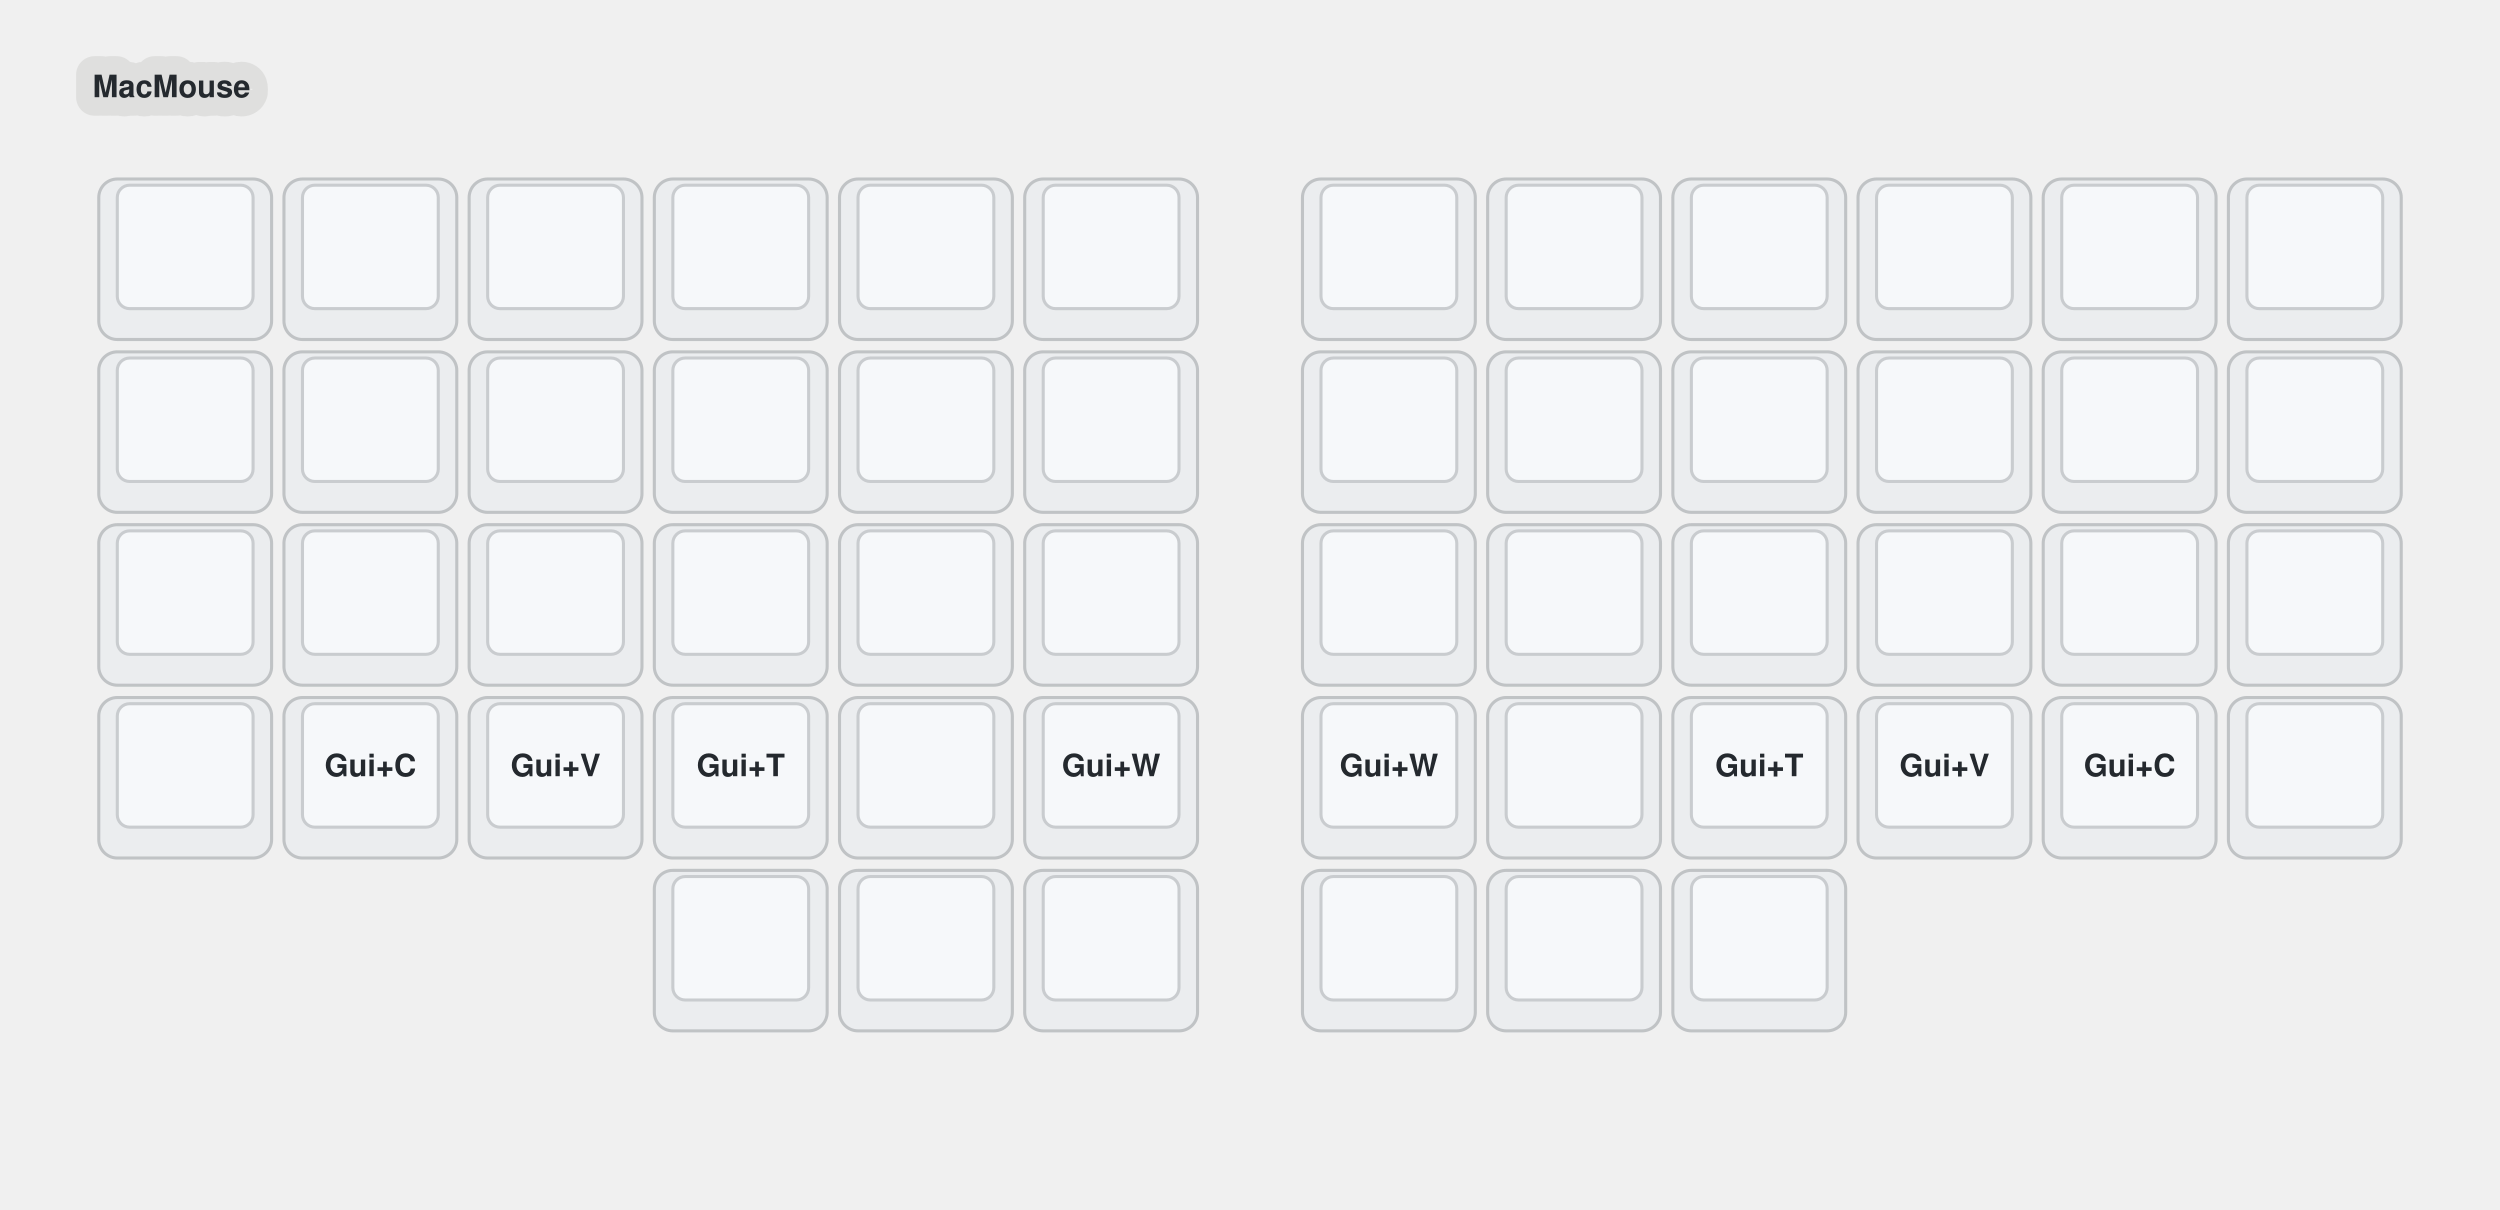
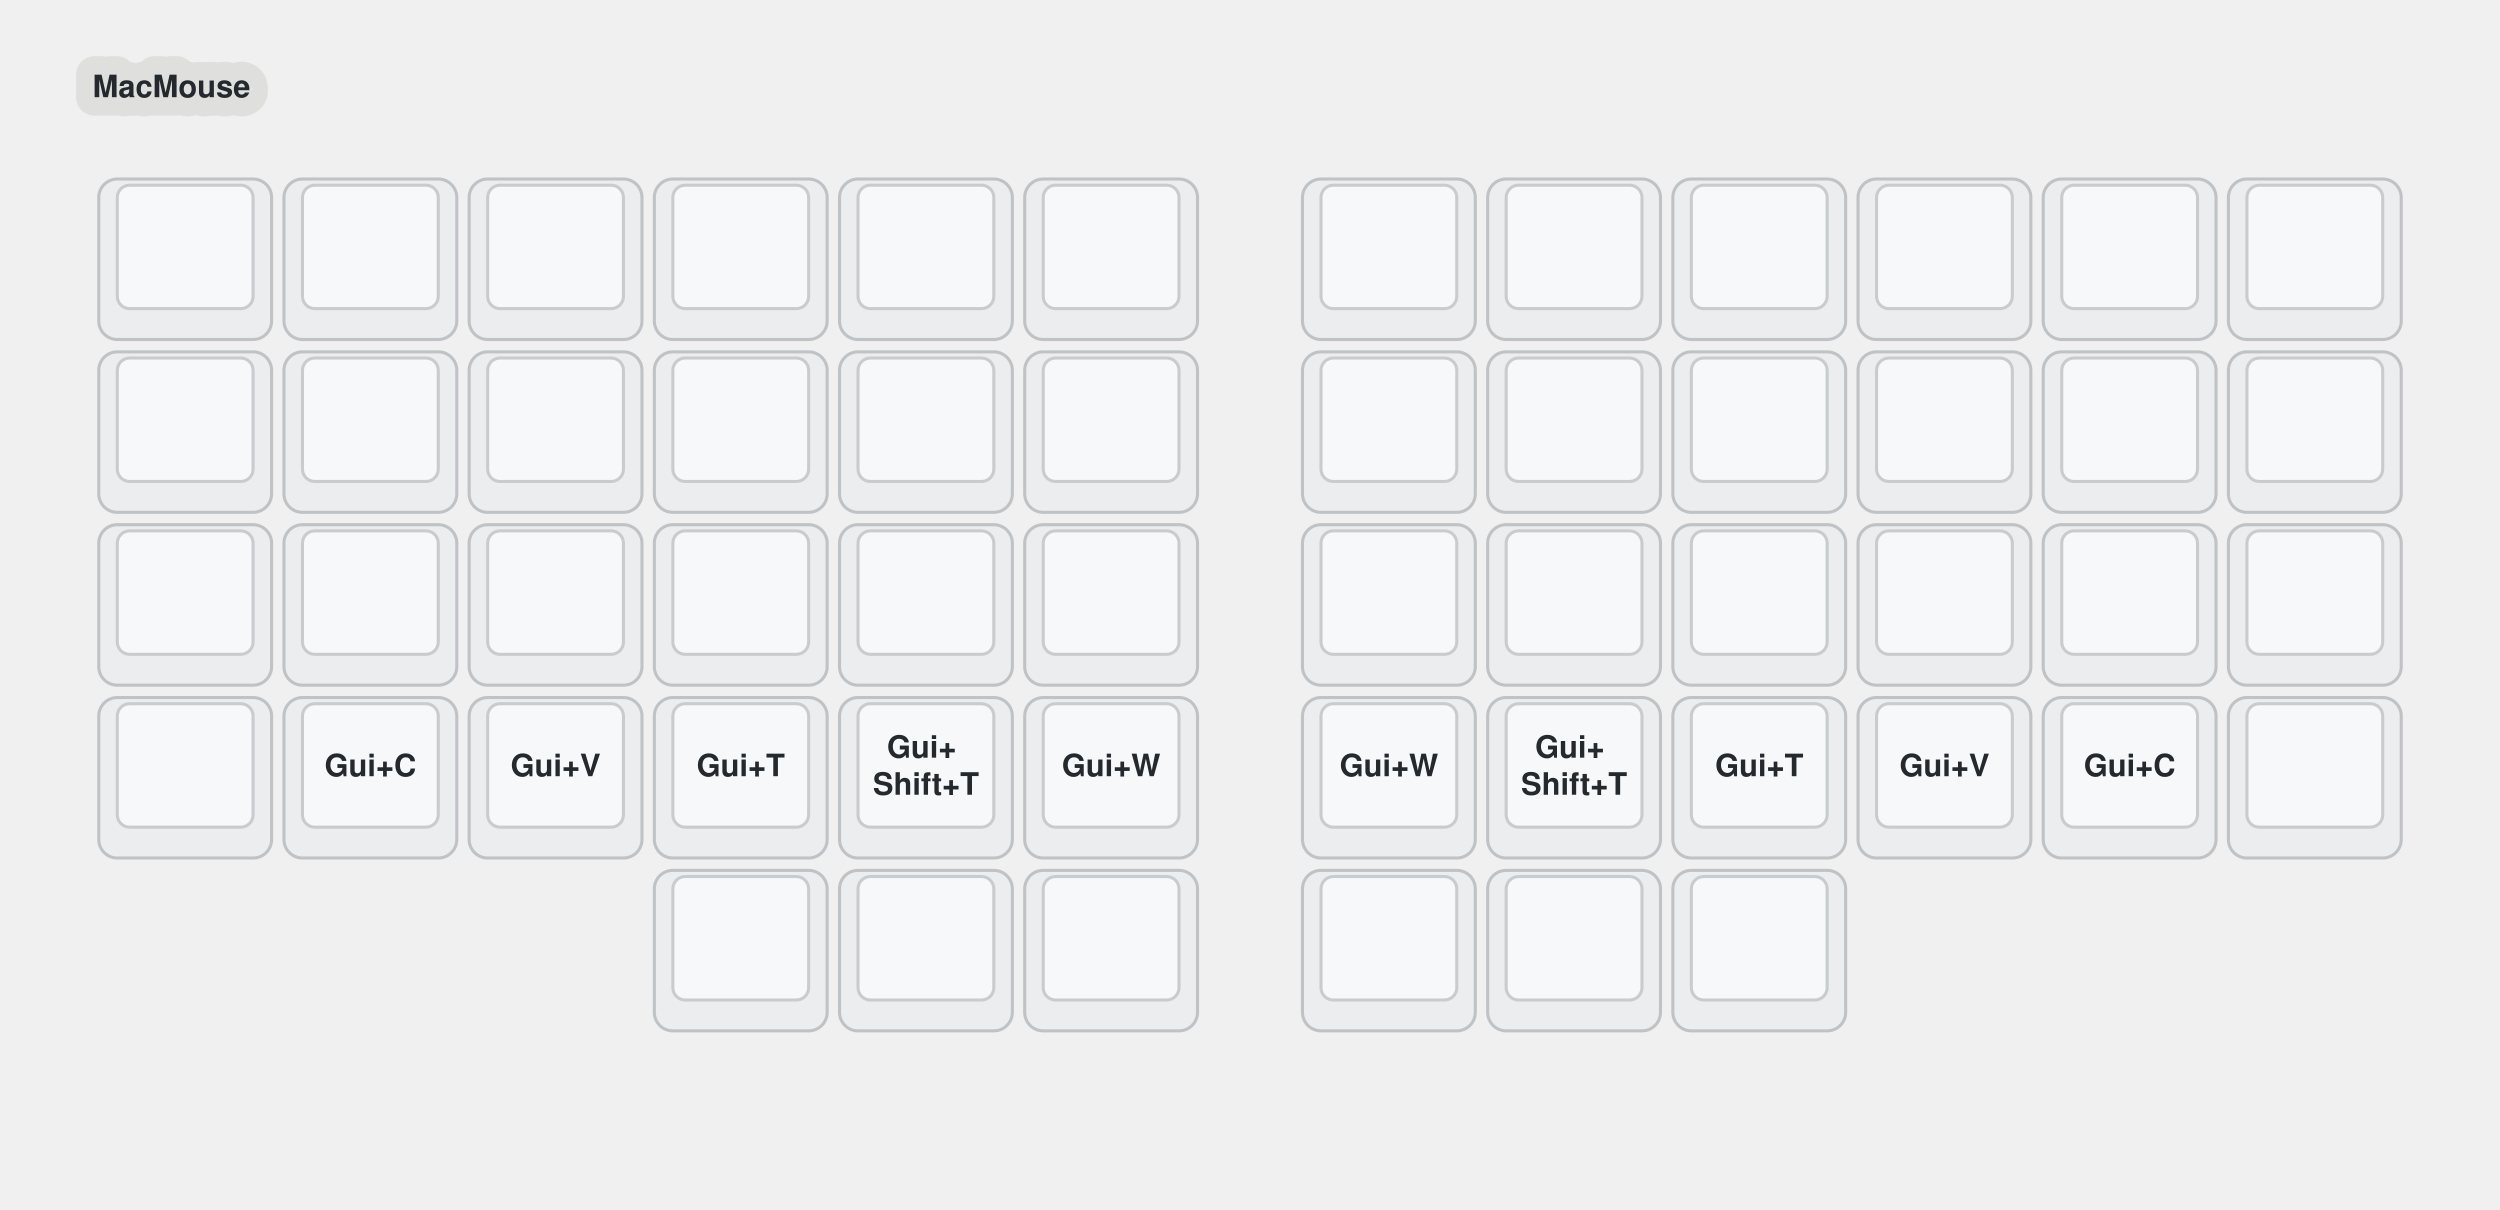
<svg xmlns="http://www.w3.org/2000/svg" xmlns:xlink="http://www.w3.org/1999/xlink" width="810" height="392" viewBox="0 0 810 392" class="keymap">
  <defs>/* start glyphs */
- <svg id="mdi:apple-keyboard-shift">
-       <svg id="mdi-apple-keyboard-shift" viewBox="0 0 24 24">
-         <path d="M15,18V12H17.17L12,6.83L6.83,12H9V18H15M12,4L22,14H17V20H7V14H2L12,4Z" />
-       </svg>
-     </svg>
-     <svg id="mdi:transfer">
+ <svg id="mdi:transfer">
      <svg id="mdi-transfer" viewBox="0 0 24 24">
        <path d="M8 4A2 2 0 0 0 6 6V10H8V6H16V9H13.5L17 12.5L20.5 9H18V6A2 2 0 0 0 16 4H8M3 12V14H11V12H3M3 15V17H11V15H3M13 15V17H21V15H13M3 18V20H11V18H3M13 18V20H21V18H13Z" />
      </svg>
    </svg>
  </defs>/* end glyphs */
<style>/* inherit to force styles through use tags */
svg path {
    fill: inherit;
}

/* font and background color specifications */
svg.keymap {
    font-family: SFMono-Regular,Consolas,Liberation Mono,Menlo,monospace;
    font-size: 14px;
    font-kerning: normal;
    text-rendering: optimizeLegibility;
    fill: #24292e;
}

/* default key styling */
rect.key {
    fill: #f6f8fa;
}

rect.key, rect.combo {
    stroke: #c9cccf;
    stroke-width: 1;
}

/* default key side styling, only used is draw_key_sides is set */
rect.side {
    filter: brightness(90%);
}

/* color accent for combo boxes */
rect.combo, rect.combo-separate {
    fill: #cdf;
}

/* color accent for held keys */
rect.held, rect.combo.held {
    fill: #fdd;
}

/* color accent for ghost (optional) keys */
rect.ghost, rect.combo.ghost {
    stroke-dasharray: 4, 4;
    stroke-width: 2;
}

text {
    text-anchor: middle;
    dominant-baseline: middle;
}

/* styling for layer labels */
text.label {
    font-weight: bold;
    text-anchor: start;
    stroke: white;
    stroke-width: 4;
    paint-order: stroke;
}

/* styling for optional footer */
text.footer {
    text-anchor: end;
    dominant-baseline: auto;
    stroke: white;
    stroke-width: 4;
    paint-order: stroke;
}

/* styling for combo tap, and key non-tap label text */
text.combo, text.hold, text.shifted, text.left, text.right, text.tl, text.tr, text.bl, text.br {
    font-size: 11px;
}

text.hold, text.bl, text.br {
    text-anchor: middle;
    dominant-baseline: auto;
}

text.shifted, text.tl, text.tr {
    text-anchor: middle;
    dominant-baseline: hanging;
}

text.left, text.tl, text.bl {
    text-anchor: start;
}

text.right, text.tr, text.br {
    text-anchor: end;
}

text.layer-activator {
    text-decoration: underline;
}

/* styling for hold/shifted label text in combo box */
text.combo.hold, text.combo.shifted, text.combo.left, text.combo.right {
    font-size: 8px;
}

/* lighter symbol for transparent keys */
text.trans {
    fill: #7b7e81;
}

/* styling for combo dendrons */
path.combo {
    stroke-width: 1;
    stroke: gray;
    fill: none;
}

/* Start Tabler Icons Cleanup */
/* cannot use height/width with glyphs */
.icon-tabler &gt; path {
    fill: inherit;
    stroke: inherit;
    stroke-width: 2;
}
/* hide tabler's default box */
.icon-tabler &gt; path[stroke="none"][fill="none"] {
    visibility: hidden;
}
/* End Tabler Icons Cleanup */

svg.keymap {
  font-family: Helvetica Neue, Helvetica, Arial, sans-serif;
  font-size: 10px;
  font-weight: bold;
}

text.label {
  stroke: #dfdfde;
  stroke-width: 12;
  stroke-linejoin: round;
}

rect.combo, rect.combo-separate {
  opacity: 0.95;
  stroke: #c9cccf;
  stroke-width: 0.5;
  fill: #d7eaed;
}
path.combo {
  stroke-dasharray: 4, 4;
  stroke-opacity: 0.3;
}

rect.held, rect.combo.held {
  fill: #ebdada;
}

.trans.tap, .ghost.tap {
  opacity: 0.5;
}

.shifted {
  translate: -9px 3px;
  opacity: 0.3;
}

.toggle.shifted {
  translate: -12px 17px;
  opacity: 1.0;
}
.toggle.hold {
  translate: 12px -25px;
}

.text_with_symbol.tap {
  translate: -1px 1px;
}
.text_with_symbol.shifted {
  translate: 8px 13px;
  font-size: 8px;
  opacity: 1.0;
}

.combo.text_with_symbol.tap {
  translate: -1px 1px;
}
.combo.text_with_symbol.shifted {
  translate: 7px 5px;
  font-size: 8px;
  opacity: 1.0;
}
</style>
  <g transform="translate(30, 0)" class="layer-MacMouse">
    <text x="0" y="28" class="label" id="MacMouse">MacMouse</text>
    <g transform="translate(0, 56)">
      <g transform="translate(30, 28)" class="key trans keypos-0">
        <rect rx="6" ry="6" x="-28" y="-26" width="56" height="52" class="key trans side" />
        <rect rx="4" ry="4" x="-22" y="-24" width="44" height="40" class="key trans" />
        <use href="#mdi:transfer" xlink:href="#mdi:transfer" x="-11" y="-15" height="22" width="22.0" class="key trans tap glyph mdi:transfer" />
      </g>
      <g transform="translate(90, 28)" class="key trans keypos-1">
        <rect rx="6" ry="6" x="-28" y="-26" width="56" height="52" class="key trans side" />
        <rect rx="4" ry="4" x="-22" y="-24" width="44" height="40" class="key trans" />
        <use href="#mdi:transfer" xlink:href="#mdi:transfer" x="-11" y="-15" height="22" width="22.0" class="key trans tap glyph mdi:transfer" />
      </g>
      <g transform="translate(150, 28)" class="key trans keypos-2">
        <rect rx="6" ry="6" x="-28" y="-26" width="56" height="52" class="key trans side" />
        <rect rx="4" ry="4" x="-22" y="-24" width="44" height="40" class="key trans" />
        <use href="#mdi:transfer" xlink:href="#mdi:transfer" x="-11" y="-15" height="22" width="22.0" class="key trans tap glyph mdi:transfer" />
      </g>
      <g transform="translate(210, 28)" class="key trans keypos-3">
        <rect rx="6" ry="6" x="-28" y="-26" width="56" height="52" class="key trans side" />
        <rect rx="4" ry="4" x="-22" y="-24" width="44" height="40" class="key trans" />
        <use href="#mdi:transfer" xlink:href="#mdi:transfer" x="-11" y="-15" height="22" width="22.0" class="key trans tap glyph mdi:transfer" />
      </g>
      <g transform="translate(270, 28)" class="key trans keypos-4">
        <rect rx="6" ry="6" x="-28" y="-26" width="56" height="52" class="key trans side" />
        <rect rx="4" ry="4" x="-22" y="-24" width="44" height="40" class="key trans" />
        <use href="#mdi:transfer" xlink:href="#mdi:transfer" x="-11" y="-15" height="22" width="22.0" class="key trans tap glyph mdi:transfer" />
      </g>
      <g transform="translate(330, 28)" class="key trans keypos-5">
        <rect rx="6" ry="6" x="-28" y="-26" width="56" height="52" class="key trans side" />
        <rect rx="4" ry="4" x="-22" y="-24" width="44" height="40" class="key trans" />
        <use href="#mdi:transfer" xlink:href="#mdi:transfer" x="-11" y="-15" height="22" width="22.0" class="key trans tap glyph mdi:transfer" />
      </g>
      <g transform="translate(420, 28)" class="key trans keypos-6">
        <rect rx="6" ry="6" x="-28" y="-26" width="56" height="52" class="key trans side" />
        <rect rx="4" ry="4" x="-22" y="-24" width="44" height="40" class="key trans" />
        <use href="#mdi:transfer" xlink:href="#mdi:transfer" x="-11" y="-15" height="22" width="22.0" class="key trans tap glyph mdi:transfer" />
      </g>
      <g transform="translate(480, 28)" class="key trans keypos-7">
        <rect rx="6" ry="6" x="-28" y="-26" width="56" height="52" class="key trans side" />
        <rect rx="4" ry="4" x="-22" y="-24" width="44" height="40" class="key trans" />
        <use href="#mdi:transfer" xlink:href="#mdi:transfer" x="-11" y="-15" height="22" width="22.0" class="key trans tap glyph mdi:transfer" />
      </g>
      <g transform="translate(540, 28)" class="key trans keypos-8">
        <rect rx="6" ry="6" x="-28" y="-26" width="56" height="52" class="key trans side" />
        <rect rx="4" ry="4" x="-22" y="-24" width="44" height="40" class="key trans" />
        <use href="#mdi:transfer" xlink:href="#mdi:transfer" x="-11" y="-15" height="22" width="22.0" class="key trans tap glyph mdi:transfer" />
      </g>
      <g transform="translate(600, 28)" class="key trans keypos-9">
        <rect rx="6" ry="6" x="-28" y="-26" width="56" height="52" class="key trans side" />
        <rect rx="4" ry="4" x="-22" y="-24" width="44" height="40" class="key trans" />
        <use href="#mdi:transfer" xlink:href="#mdi:transfer" x="-11" y="-15" height="22" width="22.0" class="key trans tap glyph mdi:transfer" />
      </g>
      <g transform="translate(660, 28)" class="key trans keypos-10">
        <rect rx="6" ry="6" x="-28" y="-26" width="56" height="52" class="key trans side" />
        <rect rx="4" ry="4" x="-22" y="-24" width="44" height="40" class="key trans" />
        <use href="#mdi:transfer" xlink:href="#mdi:transfer" x="-11" y="-15" height="22" width="22.0" class="key trans tap glyph mdi:transfer" />
      </g>
      <g transform="translate(720, 28)" class="key trans keypos-11">
        <rect rx="6" ry="6" x="-28" y="-26" width="56" height="52" class="key trans side" />
        <rect rx="4" ry="4" x="-22" y="-24" width="44" height="40" class="key trans" />
        <use href="#mdi:transfer" xlink:href="#mdi:transfer" x="-11" y="-15" height="22" width="22.0" class="key trans tap glyph mdi:transfer" />
      </g>
      <g transform="translate(30, 84)" class="key trans keypos-12">
        <rect rx="6" ry="6" x="-28" y="-26" width="56" height="52" class="key trans side" />
        <rect rx="4" ry="4" x="-22" y="-24" width="44" height="40" class="key trans" />
        <use href="#mdi:transfer" xlink:href="#mdi:transfer" x="-11" y="-15" height="22" width="22.0" class="key trans tap glyph mdi:transfer" />
      </g>
      <g transform="translate(90, 84)" class="key trans keypos-13">
        <rect rx="6" ry="6" x="-28" y="-26" width="56" height="52" class="key trans side" />
        <rect rx="4" ry="4" x="-22" y="-24" width="44" height="40" class="key trans" />
        <use href="#mdi:transfer" xlink:href="#mdi:transfer" x="-11" y="-15" height="22" width="22.0" class="key trans tap glyph mdi:transfer" />
      </g>
      <g transform="translate(150, 84)" class="key trans keypos-14">
        <rect rx="6" ry="6" x="-28" y="-26" width="56" height="52" class="key trans side" />
        <rect rx="4" ry="4" x="-22" y="-24" width="44" height="40" class="key trans" />
        <use href="#mdi:transfer" xlink:href="#mdi:transfer" x="-11" y="-15" height="22" width="22.0" class="key trans tap glyph mdi:transfer" />
      </g>
      <g transform="translate(210, 84)" class="key trans keypos-15">
        <rect rx="6" ry="6" x="-28" y="-26" width="56" height="52" class="key trans side" />
        <rect rx="4" ry="4" x="-22" y="-24" width="44" height="40" class="key trans" />
        <use href="#mdi:transfer" xlink:href="#mdi:transfer" x="-11" y="-15" height="22" width="22.0" class="key trans tap glyph mdi:transfer" />
      </g>
      <g transform="translate(270, 84)" class="key trans keypos-16">
        <rect rx="6" ry="6" x="-28" y="-26" width="56" height="52" class="key trans side" />
        <rect rx="4" ry="4" x="-22" y="-24" width="44" height="40" class="key trans" />
        <use href="#mdi:transfer" xlink:href="#mdi:transfer" x="-11" y="-15" height="22" width="22.0" class="key trans tap glyph mdi:transfer" />
      </g>
      <g transform="translate(330, 84)" class="key trans keypos-17">
        <rect rx="6" ry="6" x="-28" y="-26" width="56" height="52" class="key trans side" />
        <rect rx="4" ry="4" x="-22" y="-24" width="44" height="40" class="key trans" />
        <use href="#mdi:transfer" xlink:href="#mdi:transfer" x="-11" y="-15" height="22" width="22.0" class="key trans tap glyph mdi:transfer" />
      </g>
      <g transform="translate(420, 84)" class="key trans keypos-18">
        <rect rx="6" ry="6" x="-28" y="-26" width="56" height="52" class="key trans side" />
        <rect rx="4" ry="4" x="-22" y="-24" width="44" height="40" class="key trans" />
        <use href="#mdi:transfer" xlink:href="#mdi:transfer" x="-11" y="-15" height="22" width="22.0" class="key trans tap glyph mdi:transfer" />
      </g>
      <g transform="translate(480, 84)" class="key trans keypos-19">
        <rect rx="6" ry="6" x="-28" y="-26" width="56" height="52" class="key trans side" />
        <rect rx="4" ry="4" x="-22" y="-24" width="44" height="40" class="key trans" />
        <use href="#mdi:transfer" xlink:href="#mdi:transfer" x="-11" y="-15" height="22" width="22.0" class="key trans tap glyph mdi:transfer" />
      </g>
      <g transform="translate(540, 84)" class="key trans keypos-20">
        <rect rx="6" ry="6" x="-28" y="-26" width="56" height="52" class="key trans side" />
        <rect rx="4" ry="4" x="-22" y="-24" width="44" height="40" class="key trans" />
        <use href="#mdi:transfer" xlink:href="#mdi:transfer" x="-11" y="-15" height="22" width="22.0" class="key trans tap glyph mdi:transfer" />
      </g>
      <g transform="translate(600, 84)" class="key trans keypos-21">
        <rect rx="6" ry="6" x="-28" y="-26" width="56" height="52" class="key trans side" />
        <rect rx="4" ry="4" x="-22" y="-24" width="44" height="40" class="key trans" />
        <use href="#mdi:transfer" xlink:href="#mdi:transfer" x="-11" y="-15" height="22" width="22.0" class="key trans tap glyph mdi:transfer" />
      </g>
      <g transform="translate(660, 84)" class="key trans keypos-22">
        <rect rx="6" ry="6" x="-28" y="-26" width="56" height="52" class="key trans side" />
        <rect rx="4" ry="4" x="-22" y="-24" width="44" height="40" class="key trans" />
        <use href="#mdi:transfer" xlink:href="#mdi:transfer" x="-11" y="-15" height="22" width="22.0" class="key trans tap glyph mdi:transfer" />
      </g>
      <g transform="translate(720, 84)" class="key trans keypos-23">
        <rect rx="6" ry="6" x="-28" y="-26" width="56" height="52" class="key trans side" />
        <rect rx="4" ry="4" x="-22" y="-24" width="44" height="40" class="key trans" />
        <use href="#mdi:transfer" xlink:href="#mdi:transfer" x="-11" y="-15" height="22" width="22.0" class="key trans tap glyph mdi:transfer" />
      </g>
      <g transform="translate(30, 140)" class="key trans keypos-24">
        <rect rx="6" ry="6" x="-28" y="-26" width="56" height="52" class="key trans side" />
        <rect rx="4" ry="4" x="-22" y="-24" width="44" height="40" class="key trans" />
        <use href="#mdi:transfer" xlink:href="#mdi:transfer" x="-11" y="-15" height="22" width="22.0" class="key trans tap glyph mdi:transfer" />
      </g>
      <g transform="translate(90, 140)" class="key trans keypos-25">
        <rect rx="6" ry="6" x="-28" y="-26" width="56" height="52" class="key trans side" />
        <rect rx="4" ry="4" x="-22" y="-24" width="44" height="40" class="key trans" />
        <use href="#mdi:transfer" xlink:href="#mdi:transfer" x="-11" y="-15" height="22" width="22.0" class="key trans tap glyph mdi:transfer" />
      </g>
      <g transform="translate(150, 140)" class="key trans keypos-26">
        <rect rx="6" ry="6" x="-28" y="-26" width="56" height="52" class="key trans side" />
        <rect rx="4" ry="4" x="-22" y="-24" width="44" height="40" class="key trans" />
        <use href="#mdi:transfer" xlink:href="#mdi:transfer" x="-11" y="-15" height="22" width="22.0" class="key trans tap glyph mdi:transfer" />
      </g>
      <g transform="translate(210, 140)" class="key trans keypos-27">
        <rect rx="6" ry="6" x="-28" y="-26" width="56" height="52" class="key trans side" />
        <rect rx="4" ry="4" x="-22" y="-24" width="44" height="40" class="key trans" />
        <use href="#mdi:transfer" xlink:href="#mdi:transfer" x="-11" y="-15" height="22" width="22.0" class="key trans tap glyph mdi:transfer" />
      </g>
      <g transform="translate(270, 140)" class="key trans keypos-28">
        <rect rx="6" ry="6" x="-28" y="-26" width="56" height="52" class="key trans side" />
        <rect rx="4" ry="4" x="-22" y="-24" width="44" height="40" class="key trans" />
        <use href="#mdi:transfer" xlink:href="#mdi:transfer" x="-11" y="-15" height="22" width="22.0" class="key trans tap glyph mdi:transfer" />
      </g>
      <g transform="translate(330, 140)" class="key trans keypos-29">
        <rect rx="6" ry="6" x="-28" y="-26" width="56" height="52" class="key trans side" />
        <rect rx="4" ry="4" x="-22" y="-24" width="44" height="40" class="key trans" />
        <use href="#mdi:transfer" xlink:href="#mdi:transfer" x="-11" y="-15" height="22" width="22.0" class="key trans tap glyph mdi:transfer" />
      </g>
      <g transform="translate(420, 140)" class="key trans keypos-30">
        <rect rx="6" ry="6" x="-28" y="-26" width="56" height="52" class="key trans side" />
        <rect rx="4" ry="4" x="-22" y="-24" width="44" height="40" class="key trans" />
        <use href="#mdi:transfer" xlink:href="#mdi:transfer" x="-11" y="-15" height="22" width="22.0" class="key trans tap glyph mdi:transfer" />
      </g>
      <g transform="translate(480, 140)" class="key trans keypos-31">
        <rect rx="6" ry="6" x="-28" y="-26" width="56" height="52" class="key trans side" />
        <rect rx="4" ry="4" x="-22" y="-24" width="44" height="40" class="key trans" />
        <use href="#mdi:transfer" xlink:href="#mdi:transfer" x="-11" y="-15" height="22" width="22.0" class="key trans tap glyph mdi:transfer" />
      </g>
      <g transform="translate(540, 140)" class="key trans keypos-32">
        <rect rx="6" ry="6" x="-28" y="-26" width="56" height="52" class="key trans side" />
        <rect rx="4" ry="4" x="-22" y="-24" width="44" height="40" class="key trans" />
        <use href="#mdi:transfer" xlink:href="#mdi:transfer" x="-11" y="-15" height="22" width="22.0" class="key trans tap glyph mdi:transfer" />
      </g>
      <g transform="translate(600, 140)" class="key trans keypos-33">
        <rect rx="6" ry="6" x="-28" y="-26" width="56" height="52" class="key trans side" />
        <rect rx="4" ry="4" x="-22" y="-24" width="44" height="40" class="key trans" />
        <use href="#mdi:transfer" xlink:href="#mdi:transfer" x="-11" y="-15" height="22" width="22.0" class="key trans tap glyph mdi:transfer" />
      </g>
      <g transform="translate(660, 140)" class="key trans keypos-34">
        <rect rx="6" ry="6" x="-28" y="-26" width="56" height="52" class="key trans side" />
        <rect rx="4" ry="4" x="-22" y="-24" width="44" height="40" class="key trans" />
        <use href="#mdi:transfer" xlink:href="#mdi:transfer" x="-11" y="-15" height="22" width="22.0" class="key trans tap glyph mdi:transfer" />
      </g>
      <g transform="translate(720, 140)" class="key trans keypos-35">
        <rect rx="6" ry="6" x="-28" y="-26" width="56" height="52" class="key trans side" />
        <rect rx="4" ry="4" x="-22" y="-24" width="44" height="40" class="key trans" />
        <use href="#mdi:transfer" xlink:href="#mdi:transfer" x="-11" y="-15" height="22" width="22.0" class="key trans tap glyph mdi:transfer" />
      </g>
      <g transform="translate(30, 196)" class="key trans keypos-36">
        <rect rx="6" ry="6" x="-28" y="-26" width="56" height="52" class="key trans side" />
        <rect rx="4" ry="4" x="-22" y="-24" width="44" height="40" class="key trans" />
        <use href="#mdi:transfer" xlink:href="#mdi:transfer" x="-11" y="-15" height="22" width="22.0" class="key trans tap glyph mdi:transfer" />
      </g>
      <g transform="translate(90, 196)" class="key keypos-37">
        <rect rx="6" ry="6" x="-28" y="-26" width="56" height="52" class="key side" />
        <rect rx="4" ry="4" x="-22" y="-24" width="44" height="40" class="key" />
        <text x="0" y="-4" class="key tap">Gui+C</text>
      </g>
      <g transform="translate(150, 196)" class="key keypos-38">
        <rect rx="6" ry="6" x="-28" y="-26" width="56" height="52" class="key side" />
        <rect rx="4" ry="4" x="-22" y="-24" width="44" height="40" class="key" />
        <text x="0" y="-4" class="key tap">Gui+V</text>
      </g>
      <g transform="translate(210, 196)" class="key keypos-39">
        <rect rx="6" ry="6" x="-28" y="-26" width="56" height="52" class="key side" />
        <rect rx="4" ry="4" x="-22" y="-24" width="44" height="40" class="key" />
        <text x="0" y="-4" class="key tap">Gui+T</text>
      </g>
      <g transform="translate(270, 196)" class="key keypos-40">
        <rect rx="6" ry="6" x="-28" y="-26" width="56" height="52" class="key side" />
        <rect rx="4" ry="4" x="-22" y="-24" width="44" height="40" class="key" />
-         <use href="#mdi:apple-keyboard-shift" xlink:href="#mdi:apple-keyboard-shift" x="-11" y="-15" height="22" width="22.0" class="key tap glyph mdi:apple-keyboard-shift" />
+         <text x="0" y="-4" class="key tap">
+           <tspan x="0" dy="-0.6em">Gui+</tspan>
+           <tspan x="0" dy="1.2em">Shift+T</tspan>
+         </text>
      </g>
      <g transform="translate(330, 196)" class="key keypos-41">
        <rect rx="6" ry="6" x="-28" y="-26" width="56" height="52" class="key side" />
        <rect rx="4" ry="4" x="-22" y="-24" width="44" height="40" class="key" />
        <text x="0" y="-4" class="key tap">Gui+W</text>
      </g>
      <g transform="translate(420, 196)" class="key keypos-42">
        <rect rx="6" ry="6" x="-28" y="-26" width="56" height="52" class="key side" />
        <rect rx="4" ry="4" x="-22" y="-24" width="44" height="40" class="key" />
        <text x="0" y="-4" class="key tap">Gui+W</text>
      </g>
      <g transform="translate(480, 196)" class="key keypos-43">
        <rect rx="6" ry="6" x="-28" y="-26" width="56" height="52" class="key side" />
        <rect rx="4" ry="4" x="-22" y="-24" width="44" height="40" class="key" />
-         <use href="#mdi:apple-keyboard-shift" xlink:href="#mdi:apple-keyboard-shift" x="-11" y="-15" height="22" width="22.0" class="key tap glyph mdi:apple-keyboard-shift" />
+         <text x="0" y="-4" class="key tap">
+           <tspan x="0" dy="-0.6em">Gui+</tspan>
+           <tspan x="0" dy="1.2em">Shift+T</tspan>
+         </text>
      </g>
      <g transform="translate(540, 196)" class="key keypos-44">
        <rect rx="6" ry="6" x="-28" y="-26" width="56" height="52" class="key side" />
        <rect rx="4" ry="4" x="-22" y="-24" width="44" height="40" class="key" />
        <text x="0" y="-4" class="key tap">Gui+T</text>
      </g>
      <g transform="translate(600, 196)" class="key keypos-45">
        <rect rx="6" ry="6" x="-28" y="-26" width="56" height="52" class="key side" />
        <rect rx="4" ry="4" x="-22" y="-24" width="44" height="40" class="key" />
        <text x="0" y="-4" class="key tap">Gui+V</text>
      </g>
      <g transform="translate(660, 196)" class="key keypos-46">
        <rect rx="6" ry="6" x="-28" y="-26" width="56" height="52" class="key side" />
        <rect rx="4" ry="4" x="-22" y="-24" width="44" height="40" class="key" />
        <text x="0" y="-4" class="key tap">Gui+C</text>
      </g>
      <g transform="translate(720, 196)" class="key trans keypos-47">
        <rect rx="6" ry="6" x="-28" y="-26" width="56" height="52" class="key trans side" />
        <rect rx="4" ry="4" x="-22" y="-24" width="44" height="40" class="key trans" />
        <use href="#mdi:transfer" xlink:href="#mdi:transfer" x="-11" y="-15" height="22" width="22.0" class="key trans tap glyph mdi:transfer" />
      </g>
      <g transform="translate(210, 252)" class="key trans keypos-48">
        <rect rx="6" ry="6" x="-28" y="-26" width="56" height="52" class="key trans side" />
        <rect rx="4" ry="4" x="-22" y="-24" width="44" height="40" class="key trans" />
        <use href="#mdi:transfer" xlink:href="#mdi:transfer" x="-11" y="-15" height="22" width="22.0" class="key trans tap glyph mdi:transfer" />
      </g>
      <g transform="translate(270, 252)" class="key trans keypos-49">
        <rect rx="6" ry="6" x="-28" y="-26" width="56" height="52" class="key trans side" />
        <rect rx="4" ry="4" x="-22" y="-24" width="44" height="40" class="key trans" />
        <use href="#mdi:transfer" xlink:href="#mdi:transfer" x="-11" y="-15" height="22" width="22.0" class="key trans tap glyph mdi:transfer" />
      </g>
      <g transform="translate(330, 252)" class="key trans keypos-50">
        <rect rx="6" ry="6" x="-28" y="-26" width="56" height="52" class="key trans side" />
        <rect rx="4" ry="4" x="-22" y="-24" width="44" height="40" class="key trans" />
        <use href="#mdi:transfer" xlink:href="#mdi:transfer" x="-11" y="-15" height="22" width="22.0" class="key trans tap glyph mdi:transfer" />
      </g>
      <g transform="translate(420, 252)" class="key trans keypos-51">
        <rect rx="6" ry="6" x="-28" y="-26" width="56" height="52" class="key trans side" />
        <rect rx="4" ry="4" x="-22" y="-24" width="44" height="40" class="key trans" />
        <use href="#mdi:transfer" xlink:href="#mdi:transfer" x="-11" y="-15" height="22" width="22.0" class="key trans tap glyph mdi:transfer" />
      </g>
      <g transform="translate(480, 252)" class="key trans keypos-52">
        <rect rx="6" ry="6" x="-28" y="-26" width="56" height="52" class="key trans side" />
        <rect rx="4" ry="4" x="-22" y="-24" width="44" height="40" class="key trans" />
        <use href="#mdi:transfer" xlink:href="#mdi:transfer" x="-11" y="-15" height="22" width="22.0" class="key trans tap glyph mdi:transfer" />
      </g>
      <g transform="translate(540, 252)" class="key trans keypos-53">
        <rect rx="6" ry="6" x="-28" y="-26" width="56" height="52" class="key trans side" />
        <rect rx="4" ry="4" x="-22" y="-24" width="44" height="40" class="key trans" />
        <use href="#mdi:transfer" xlink:href="#mdi:transfer" x="-11" y="-15" height="22" width="22.0" class="key trans tap glyph mdi:transfer" />
      </g>
    </g>
  </g>
</svg>
